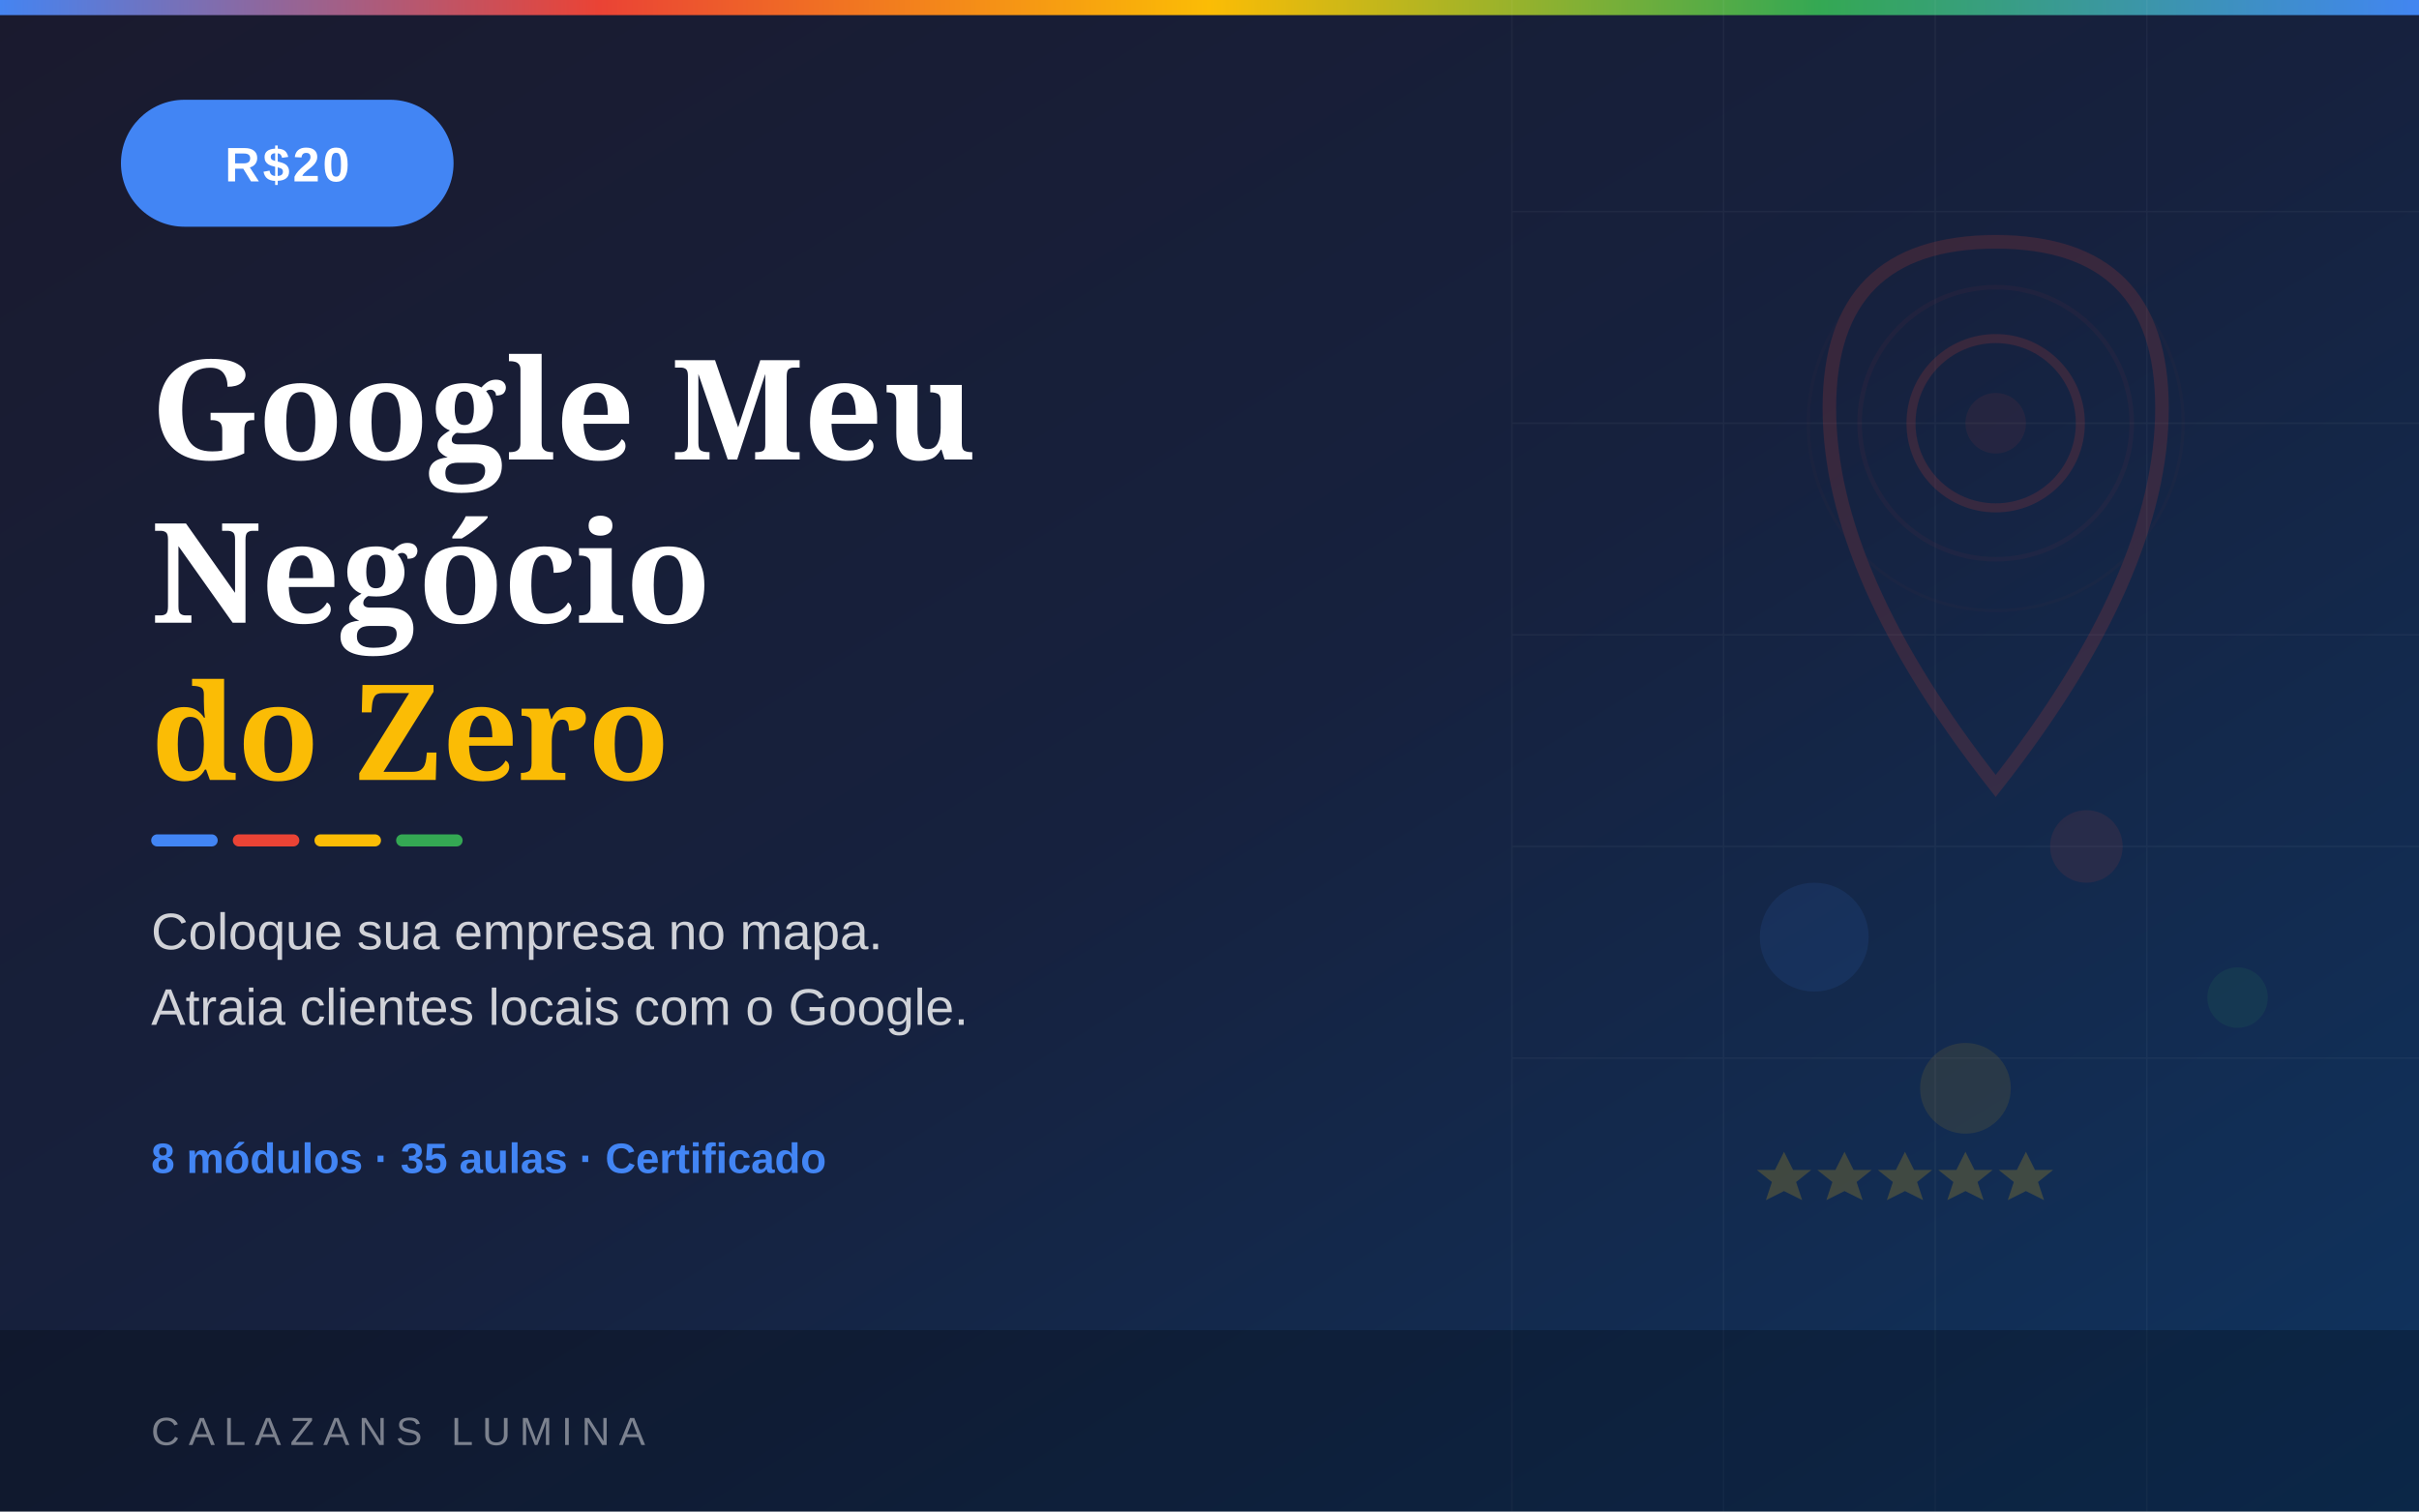
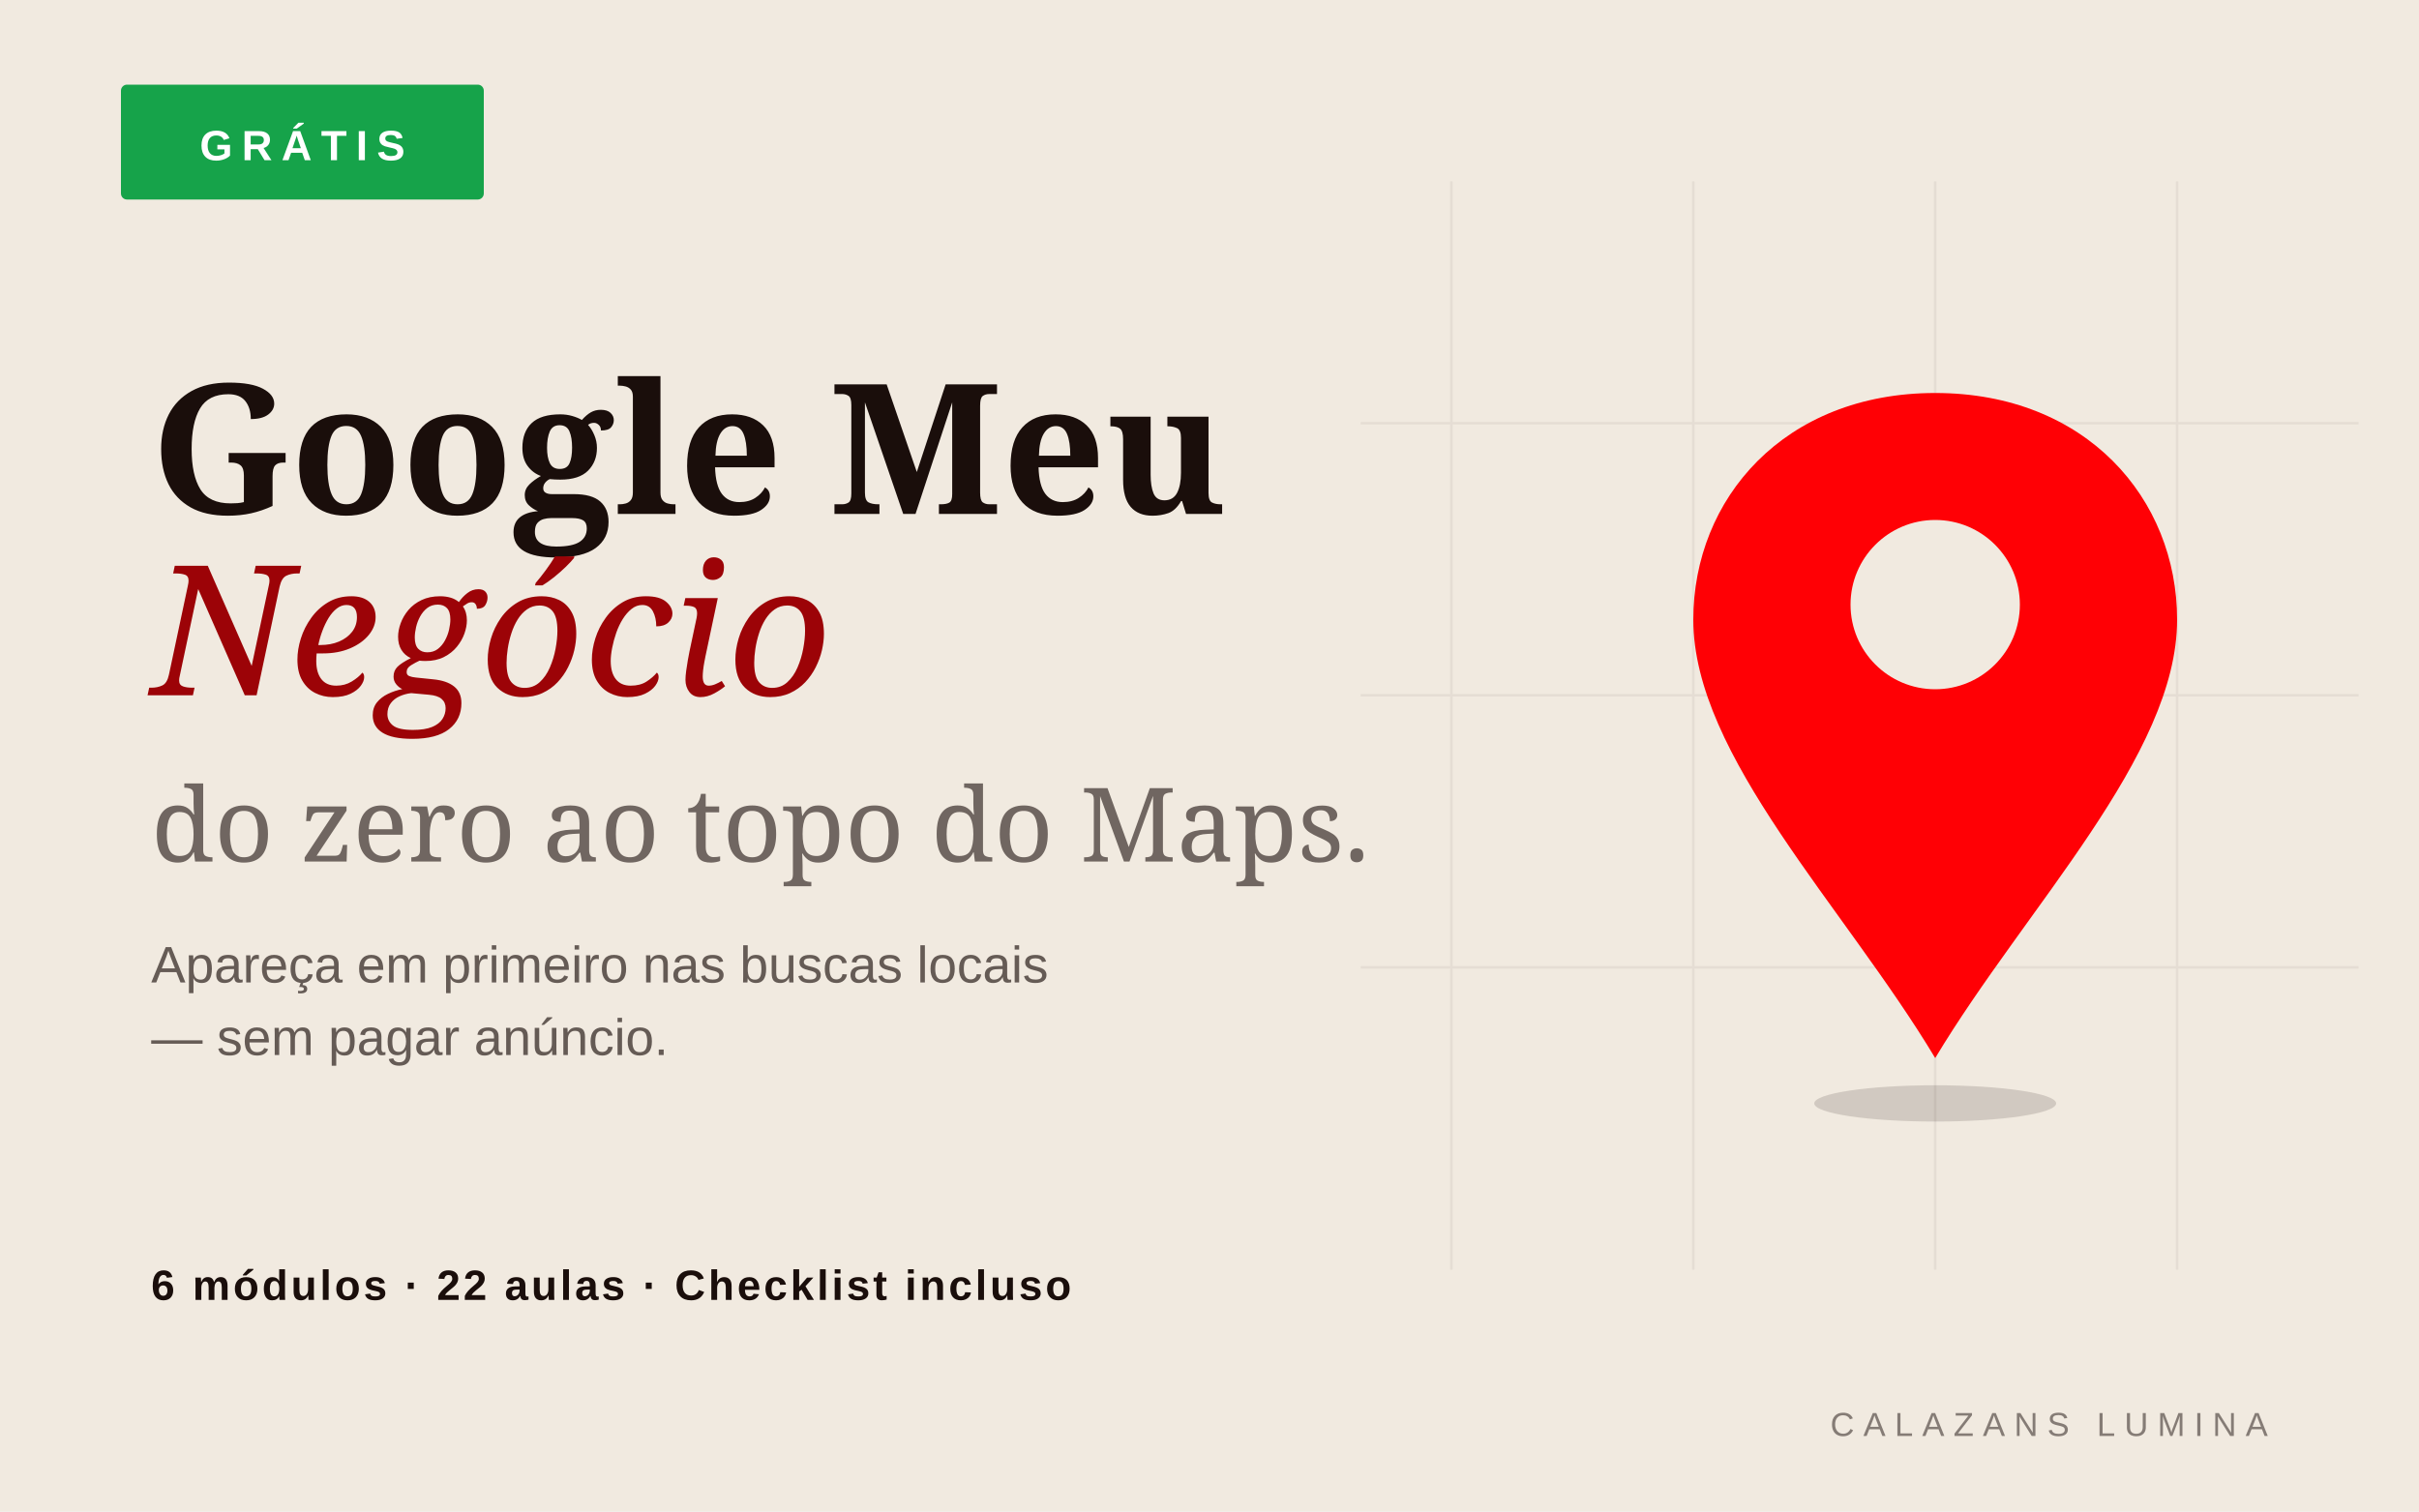
<svg xmlns="http://www.w3.org/2000/svg" width="800" height="500" viewBox="0 0 800 500">
-   <defs>
-     <linearGradient id="bg" x1="0%" y1="0%" x2="100%" y2="100%">
-       <stop offset="0%" style="stop-color:#1a1a2e" />
-       <stop offset="50%" style="stop-color:#16213e" />
-       <stop offset="100%" style="stop-color:#0f3460" />
-     </linearGradient>
-     <linearGradient id="google" x1="0%" y1="0%" x2="100%" y2="0%">
-       <stop offset="0%" style="stop-color:#4285f4" />
-       <stop offset="25%" style="stop-color:#ea4335" />
-       <stop offset="50%" style="stop-color:#fbbc05" />
-       <stop offset="75%" style="stop-color:#34a853" />
-       <stop offset="100%" style="stop-color:#4285f4" />
-     </linearGradient>
-   </defs>
-   <rect width="800" height="500" fill="url(#bg)" />
-   <rect x="0" y="0" width="800" height="5" fill="url(#google)" />
-   <g opacity="0.04" stroke="#ffffff" stroke-width="0.5">
-     <line x1="500" y1="0" x2="500" y2="500" />
-     <line x1="570" y1="0" x2="570" y2="500" />
-     <line x1="640" y1="0" x2="640" y2="500" />
-     <line x1="710" y1="0" x2="710" y2="500" />
-     <line x1="500" y1="70" x2="800" y2="70" />
-     <line x1="500" y1="140" x2="800" y2="140" />
-     <line x1="500" y1="210" x2="800" y2="210" />
-     <line x1="500" y1="280" x2="800" y2="280" />
-     <line x1="500" y1="350" x2="800" y2="350" />
+   <rect width="800" height="500" fill="#F1EAE0" />
+   <g stroke="#1A0E0B" stroke-width="0.8" opacity="0.06">
+     <line x1="480" y1="60" x2="480" y2="420" />
+     <line x1="560" y1="60" x2="560" y2="420" />
+     <line x1="640" y1="60" x2="640" y2="420" />
+     <line x1="720" y1="60" x2="720" y2="420" />
+     <line x1="450" y1="140" x2="780" y2="140" />
+     <line x1="450" y1="230" x2="780" y2="230" />
+     <line x1="450" y1="320" x2="780" y2="320" />
  </g>
-   <g transform="translate(565, 80)" opacity="0.16">
-     <path d="M95 0 Q150 0 150 55 Q150 110 95 180 Q40 110 40 55 Q40 0 95 0 Z" fill="none" stroke="#ea4335" stroke-width="4.5" />
-     <circle cx="95" cy="60" r="28" fill="none" stroke="#ea4335" stroke-width="3" />
-     <circle cx="95" cy="60" r="10" fill="#ea4335" opacity="0.5" />
-     <circle cx="95" cy="60" r="45" fill="none" stroke="#ea4335" stroke-width="1.5" opacity="0.3" />
-     <circle cx="95" cy="60" r="62" fill="none" stroke="#ea4335" stroke-width="1" opacity="0.15" />
+   <g transform="translate(640, 240)">
+     <path d="M 0 -110 C 50 -110, 80 -75, 80 -35 C 80 10, 30 60, 0 110 C -30 60, -80 10, -80 -35 C -80 -75, -50 -110, 0 -110 Z" fill="#FF0005" />
+     <circle cx="0" cy="-40" r="28" fill="#F1EAE0" />
+     <ellipse cx="0" cy="125" rx="40" ry="6" fill="#1A0E0B" opacity="0.15" />
  </g>
-   <circle cx="600" cy="310" r="18" fill="#4285f4" opacity="0.1" />
-   <circle cx="690" cy="280" r="12" fill="#ea4335" opacity="0.1" />
-   <circle cx="650" cy="360" r="15" fill="#fbbc05" opacity="0.1" />
-   <circle cx="740" cy="330" r="10" fill="#34a853" opacity="0.1" />
-   <g transform="translate(580, 380)" opacity="0.2">
-     <polygon points="10,1 13,7 19,7 14,11 16,17 10,14 4,17 6,11 1,7 7,7" fill="#fbbc05" />
-     <polygon points="30,1 33,7 39,7 34,11 36,17 30,14 24,17 26,11 21,7 27,7" fill="#fbbc05" />
-     <polygon points="50,1 53,7 59,7 54,11 56,17 50,14 44,17 46,11 41,7 47,7" fill="#fbbc05" />
-     <polygon points="70,1 73,7 79,7 74,11 76,17 70,14 64,17 66,11 61,7 67,7" fill="#fbbc05" />
-     <polygon points="90,1 93,7 99,7 94,11 96,17 90,14 84,17 86,11 81,7 87,7" fill="#fbbc05" />
-   </g>
-   <rect x="40" y="33" width="110" height="42" rx="21" fill="#4285f4" />
-   <text x="95" y="60" font-family="Arial,Helvetica,sans-serif" font-size="16" font-weight="bold" fill="#ffffff" text-anchor="middle" letter-spacing="1">R$20</text>
-   <text x="50" y="152" font-family="Georgia,serif" font-size="46" font-weight="bold" fill="#ffffff">Google Meu</text>
-   <text x="50" y="206" font-family="Georgia,serif" font-size="46" font-weight="bold" fill="#ffffff">Negócio</text>
-   <text x="50" y="258" font-family="Georgia,serif" font-size="44" font-weight="bold" fill="#fbbc05">do Zero</text>
-   <rect x="50" y="276" width="22" height="4" rx="2" fill="#4285f4" />
-   <rect x="77" y="276" width="22" height="4" rx="2" fill="#ea4335" />
-   <rect x="104" y="276" width="22" height="4" rx="2" fill="#fbbc05" />
-   <rect x="131" y="276" width="22" height="4" rx="2" fill="#34a853" />
-   <text x="50" y="314" font-family="Arial,Helvetica,sans-serif" font-size="17" fill="#ffffff" opacity="0.8">Coloque sua empresa no mapa.</text>
-   <text x="50" y="339" font-family="Arial,Helvetica,sans-serif" font-size="17" fill="#ffffff" opacity="0.8">Atraia clientes locais com o Google.</text>
-   <text x="50" y="388" font-family="Arial,Helvetica,sans-serif" font-size="14" fill="#4285f4" font-weight="bold">8 módulos  ·  35 aulas  ·  Certificado</text>
-   <rect x="0" y="440" width="800" height="60" fill="#000000" opacity="0.25" />
-   <text x="50" y="478" font-family="Arial,Helvetica,sans-serif" font-size="13" fill="#ffffff" opacity="0.45" letter-spacing="3">CALAZANS LUMINA</text>
+   <rect x="40" y="28" width="120" height="38" rx="2" fill="#16a34a" />
+   <text x="100" y="53" font-family="Arial, Helvetica, sans-serif" font-size="14" font-weight="700" fill="#ffffff" text-anchor="middle" letter-spacing="3">GRÁTIS</text>
+   <text x="50" y="170" font-family="Georgia, 'DM Serif Display', serif" font-size="60" font-weight="700" fill="#1A0E0B">Google Meu</text>
+   <text x="50" y="230" font-family="Georgia, 'DM Serif Display', serif" font-size="60" font-style="italic" font-weight="400" fill="#9C0307">Negócio</text>
+   <text x="50" y="285" font-family="Georgia, 'DM Serif Display', serif" font-size="34" font-weight="400" fill="#1A0E0B" opacity="0.6">do zero ao topo do Maps.</text>
+   <text x="50" y="325" font-family="Arial, Helvetica, sans-serif" font-size="17" fill="#1A0E0B" opacity="0.65">Apareça em primeiro nas buscas locais</text>
+   <text x="50" y="349" font-family="Arial, Helvetica, sans-serif" font-size="17" fill="#1A0E0B" opacity="0.65">— sem pagar anúncio.</text>
+   <text x="50" y="430" font-family="Arial, Helvetica, sans-serif" font-size="14" font-weight="700" fill="#1A0E0B" letter-spacing="1">6 módulos · 22 aulas · Checklist incluso</text>
+   <text x="750" y="475" font-family="Arial, Helvetica, sans-serif" font-size="11" fill="#1A0E0B" text-anchor="end" letter-spacing="3" opacity="0.5">CALAZANS LUMINA</text>
</svg>
